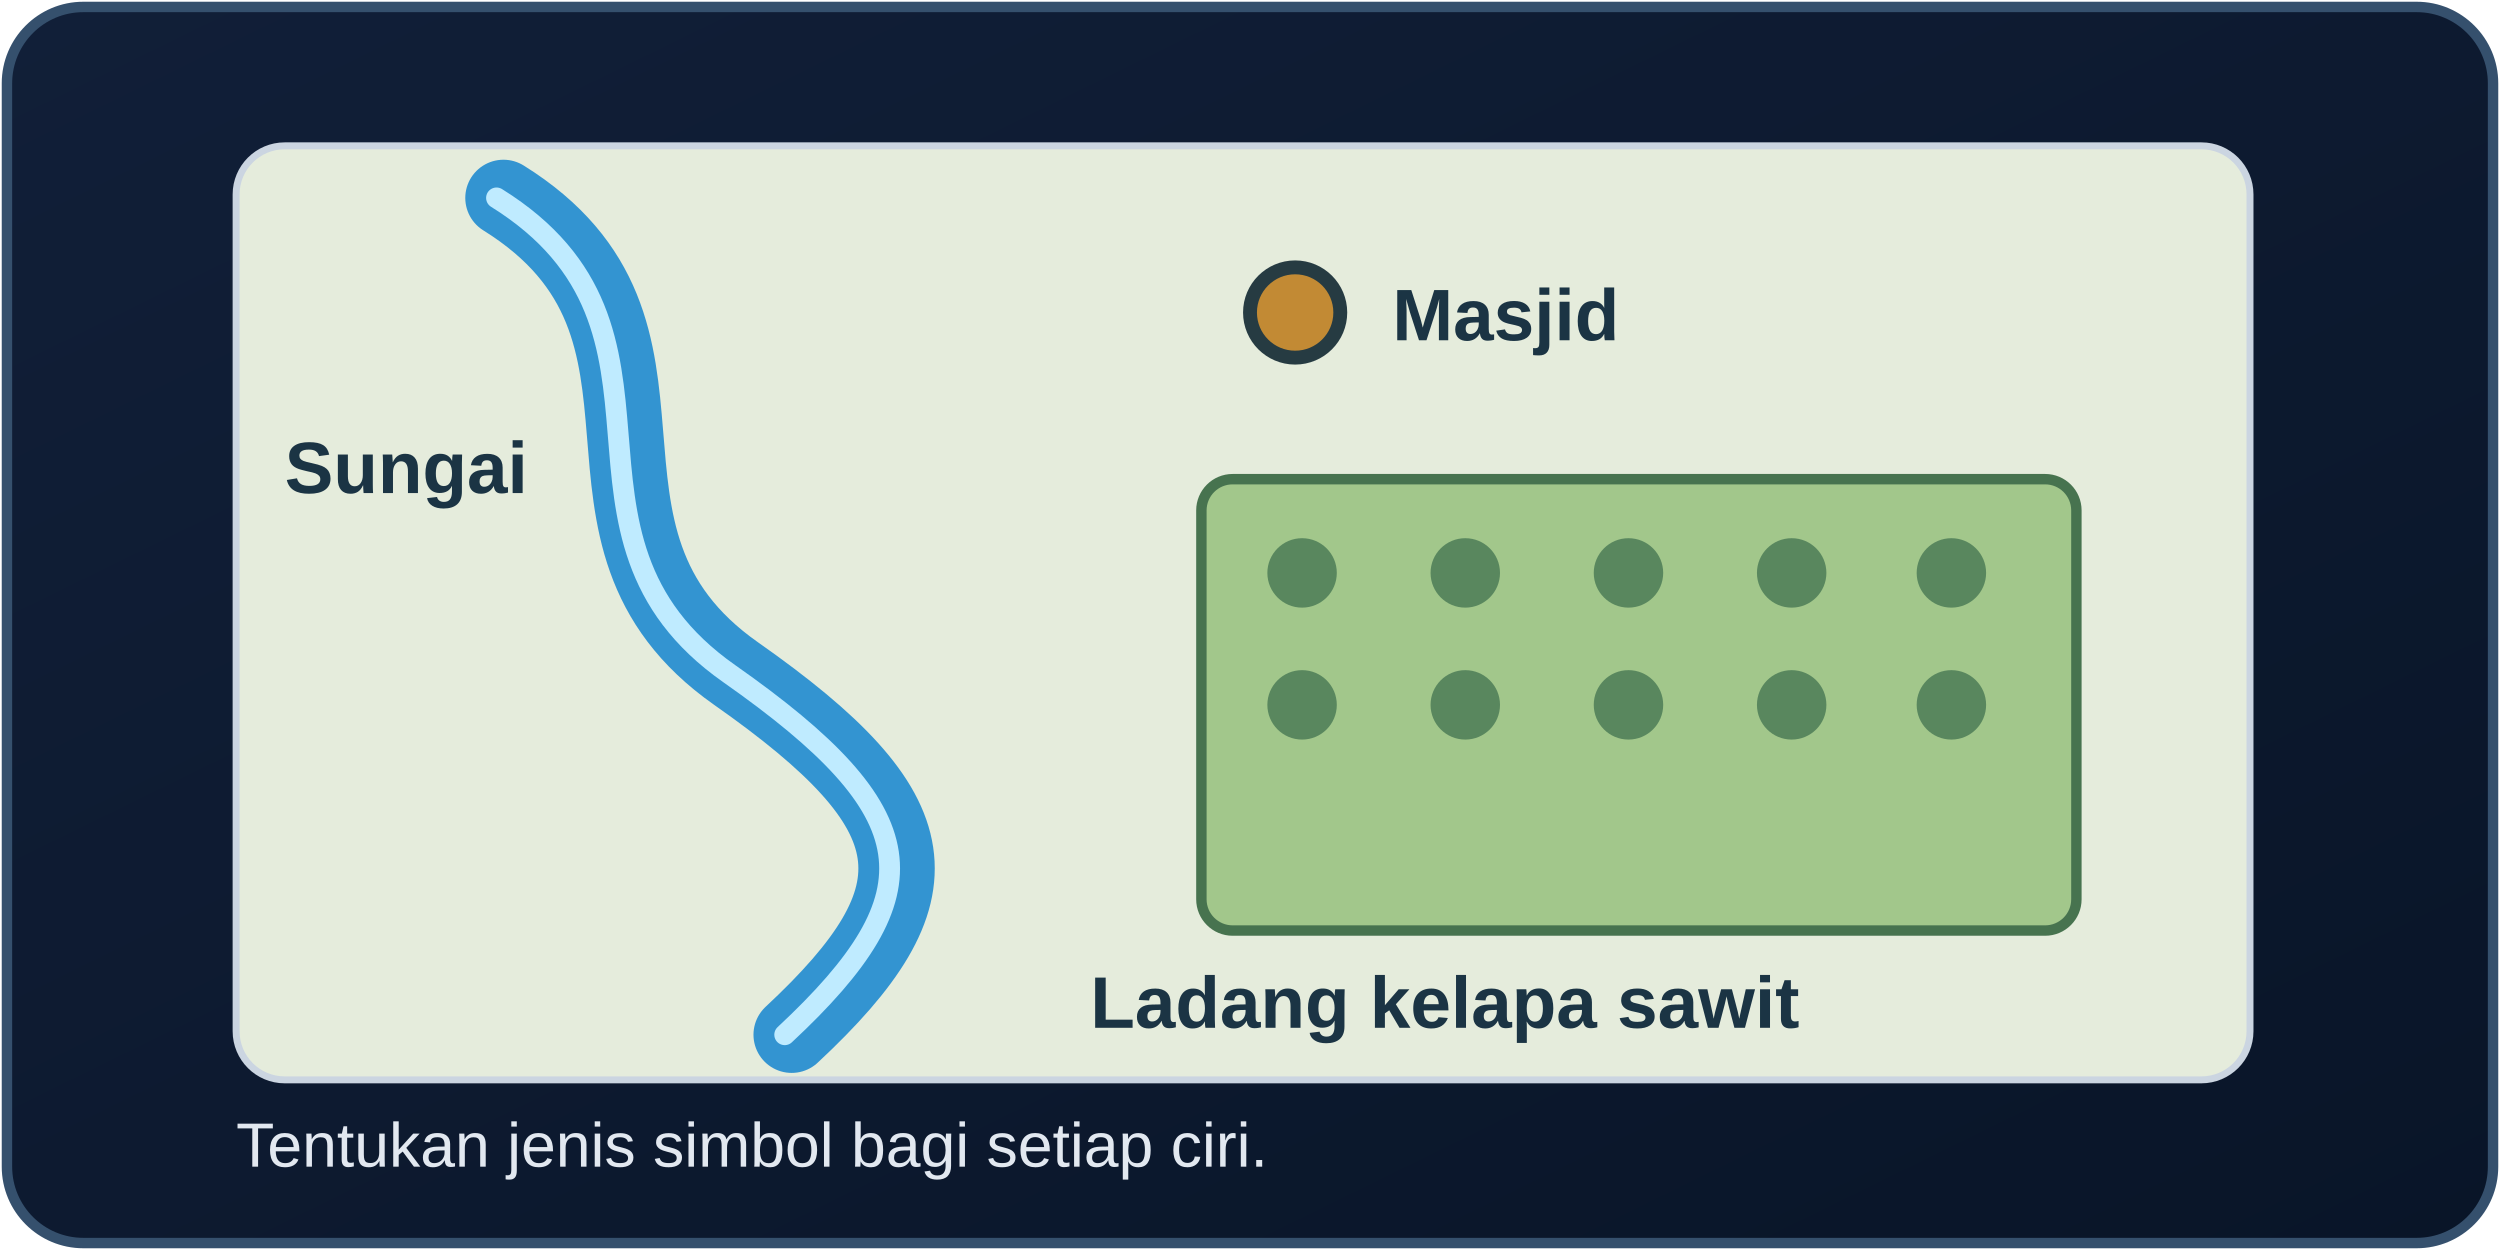
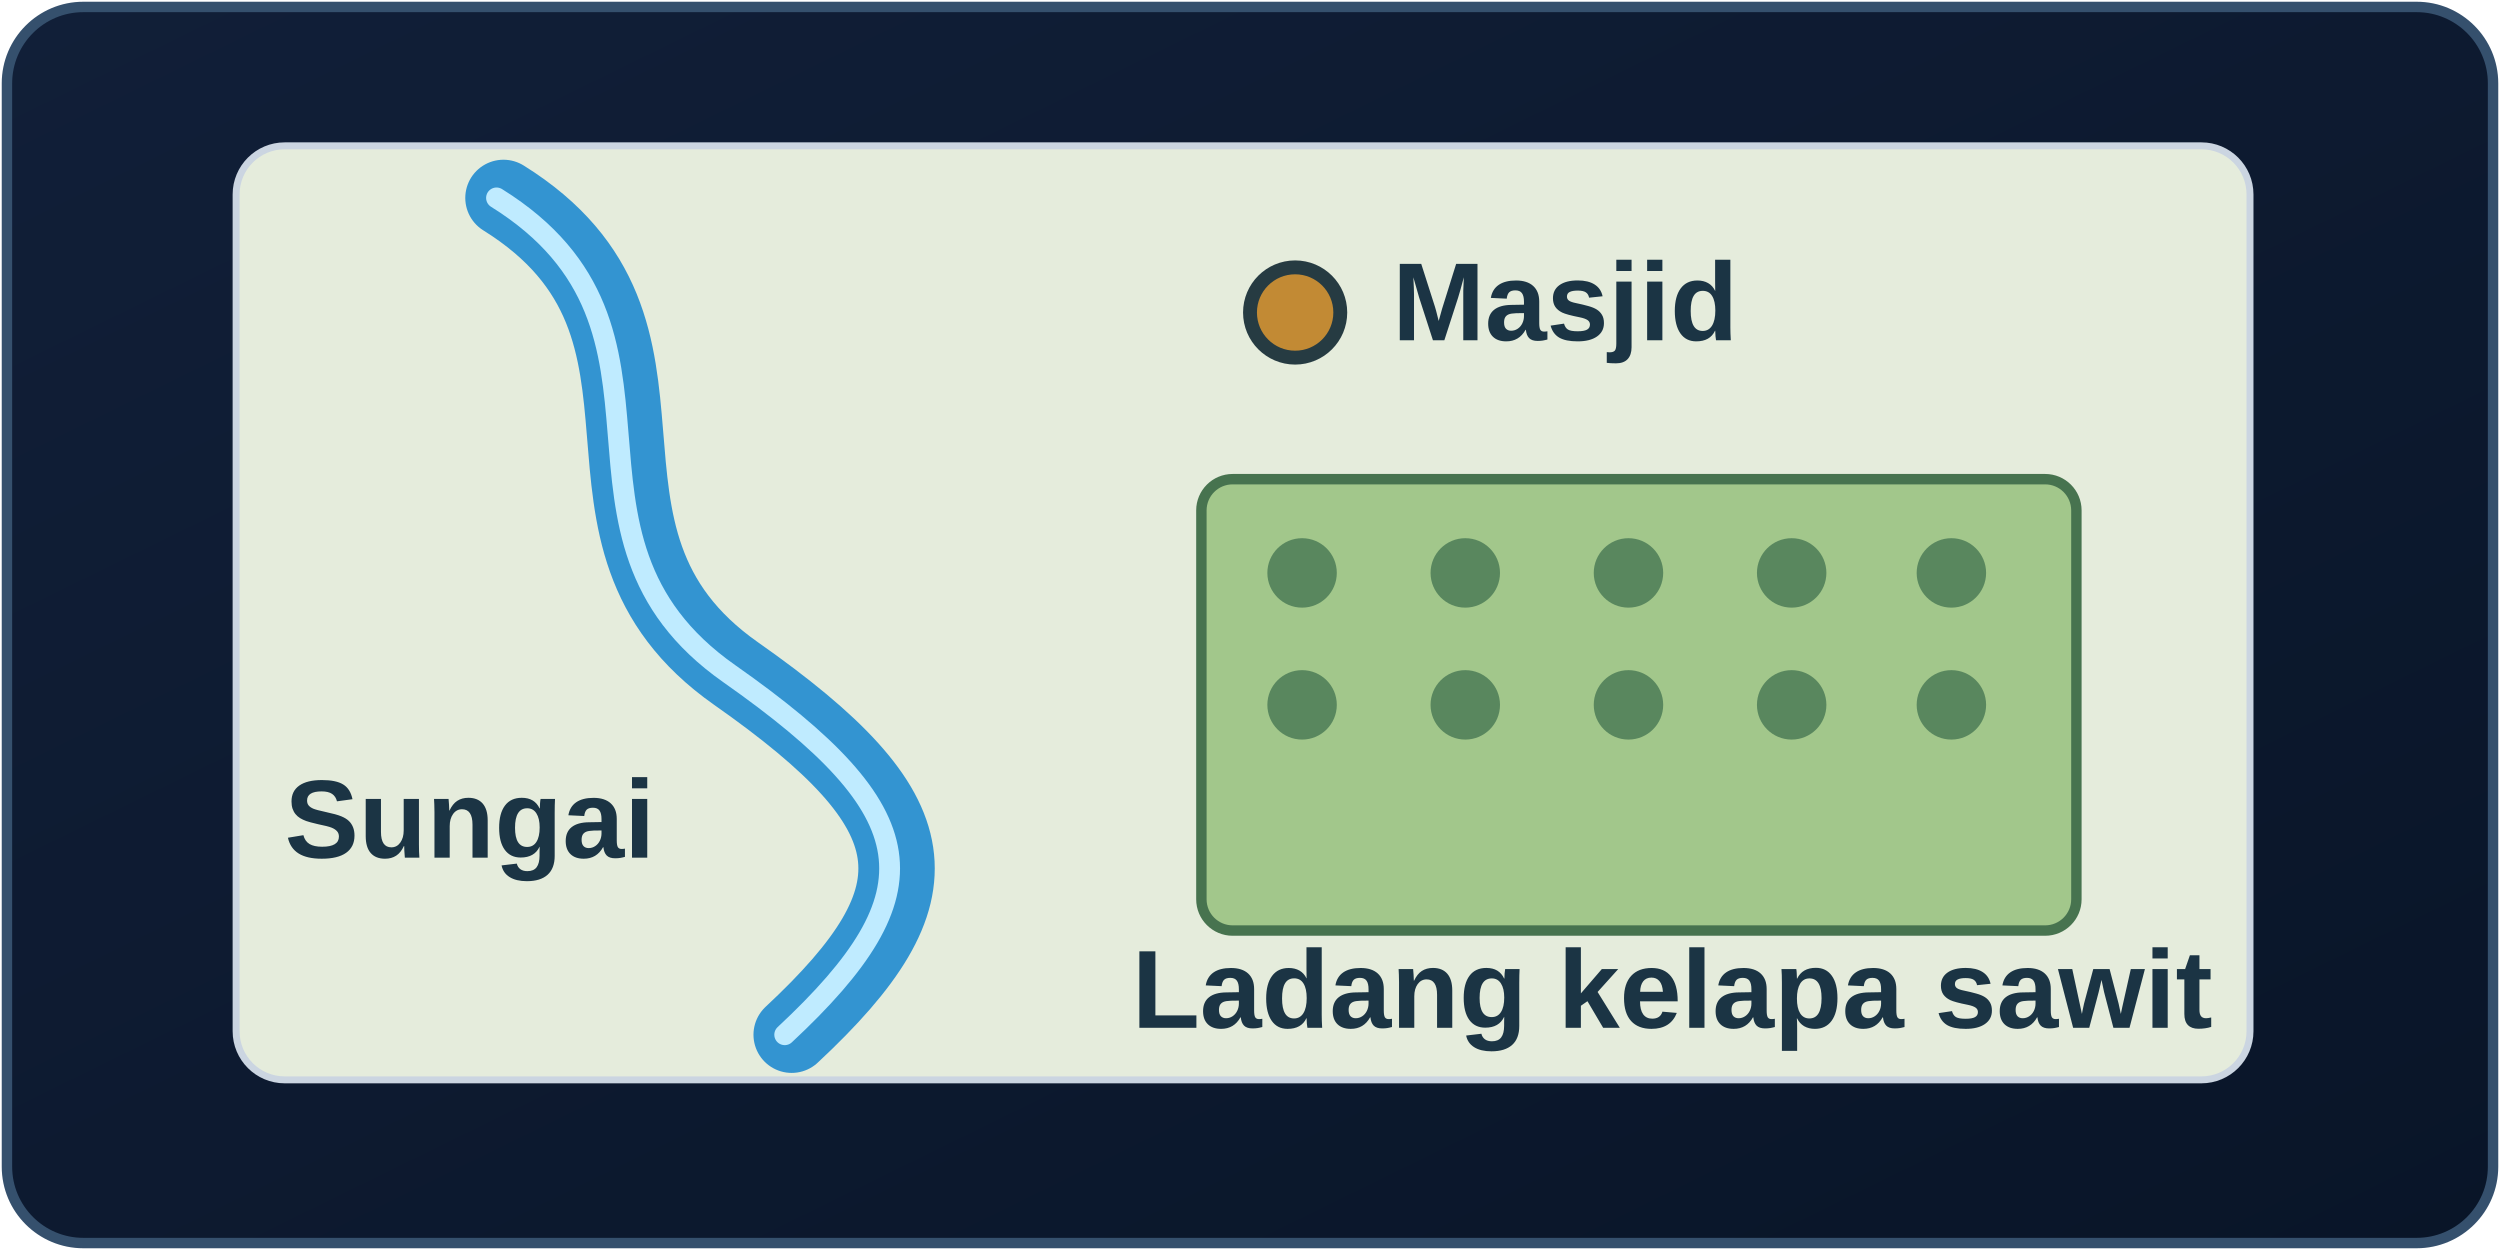
<svg xmlns="http://www.w3.org/2000/svg" viewBox="0 0 720 360" role="img" aria-labelledby="title description">
  <defs>
    <linearGradient id="bg" x2="1" y2="1">
      <stop stop-color="#111f38" />
      <stop offset="1" stop-color="#091528" />
    </linearGradient>
  </defs>
  <rect x="2" y="2" width="716" height="356" rx="22" fill="url(#bg)" stroke="#35506d" stroke-width="3" />
  <rect x="68" y="42" width="580" height="269" rx="14" fill="#e5ecdc" stroke="#cbd5e1" stroke-width="2" />
  <path d="M145 57C206 95 155 154 212 194S272 257 228 298" fill="none" stroke="#3394d1" stroke-width="22" stroke-linecap="round" />
  <path d="M143 57C204 95 153 154 210 194S270 257 226 298" fill="none" stroke="#bfebff" stroke-width="6" stroke-linecap="round" />
  <rect x="346" y="138" width="252" height="130" rx="9" fill="#a2c78b" stroke="#47734f" stroke-width="3" />
  <g fill="#59875e">
    <circle cx="375" cy="165" r="10" />
    <circle cx="422" cy="165" r="10" />
    <circle cx="469" cy="165" r="10" />
    <circle cx="516" cy="165" r="10" />
    <circle cx="562" cy="165" r="10" />
    <circle cx="375" cy="203" r="10" />
    <circle cx="422" cy="203" r="10" />
    <circle cx="469" cy="203" r="10" />
    <circle cx="516" cy="203" r="10" />
    <circle cx="562" cy="203" r="10" />
  </g>
  <circle cx="373" cy="90" r="13" fill="#c28a34" stroke="#263b42" stroke-width="4" />
-   <g fill="#1b3444" font-family="Arial,sans-serif" font-size="21" font-weight="bold">
+   <g fill="#1b3444" font-family="Arial,sans-serif" font-size="32" font-weight="bold">
    <text x="401" y="98">Masjid</text>
-     <text x="314" y="296">Ladang kelapa sawit</text>
-     <text x="82" y="142">Sungai</text>
-   </g>
-   <g font-family="Arial,sans-serif" font-size="18" fill="#e2e8f0">
-     <text x="68" y="336">Tentukan jenis simbol bagi setiap ciri.</text>
+     <text x="326" y="296">Ladang kelapa sawit</text>
+     <text x="82" y="247">Sungai</text>
  </g>
</svg>
